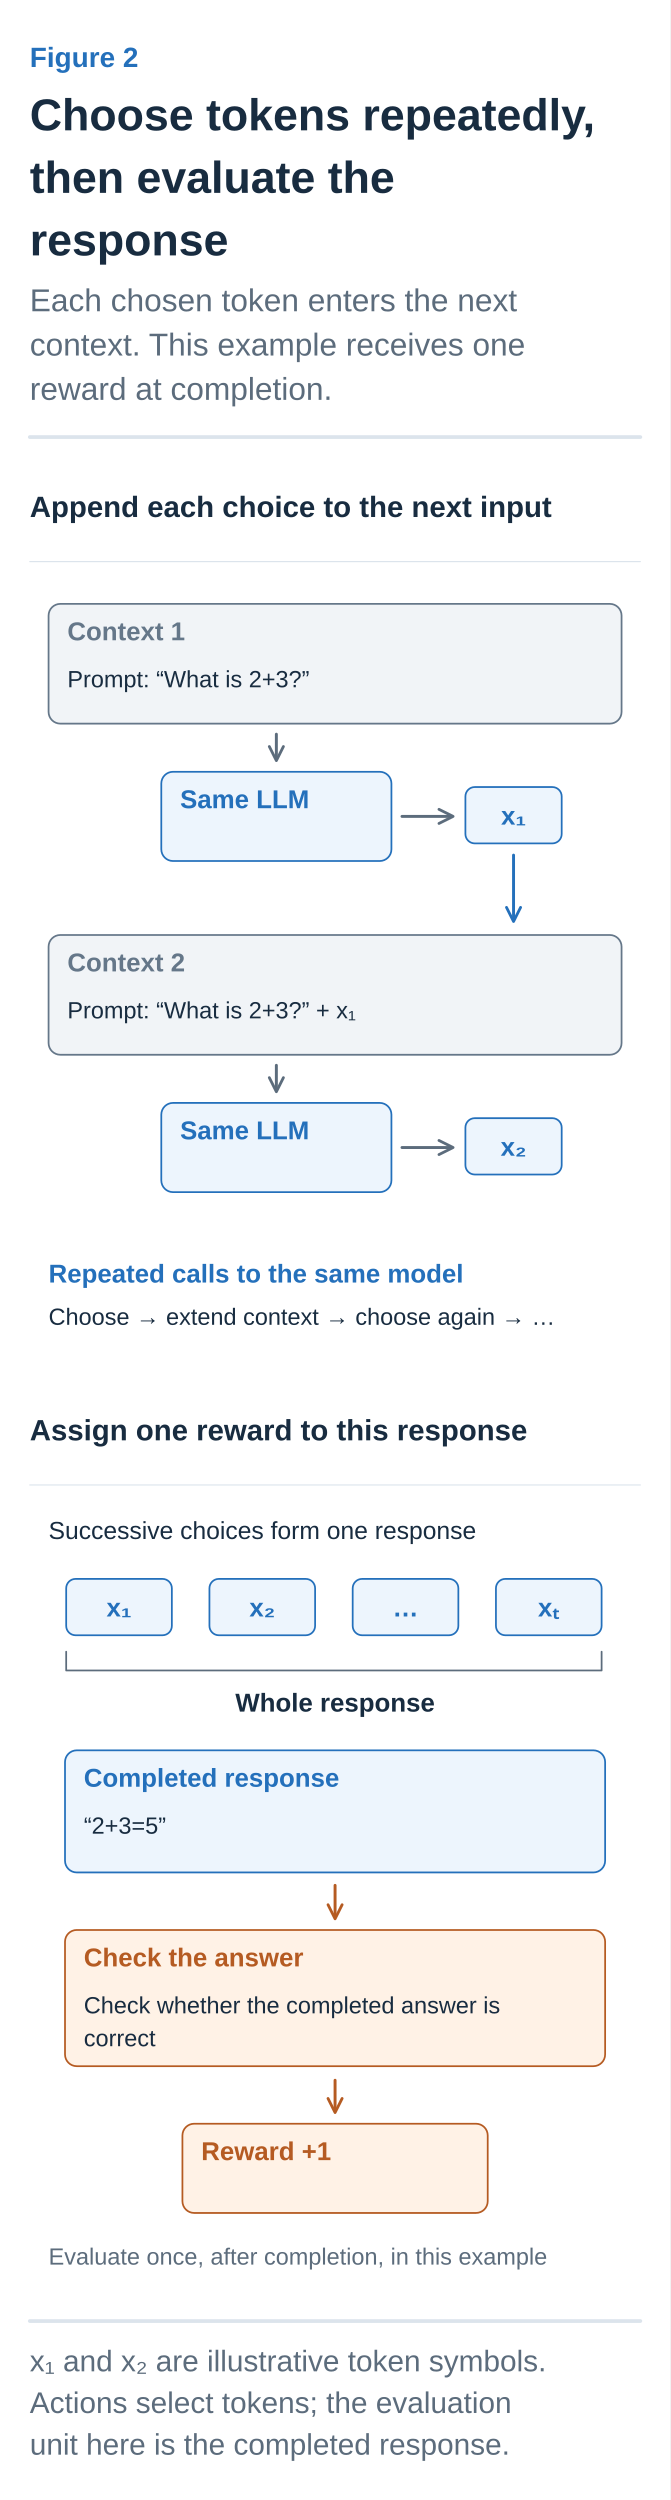
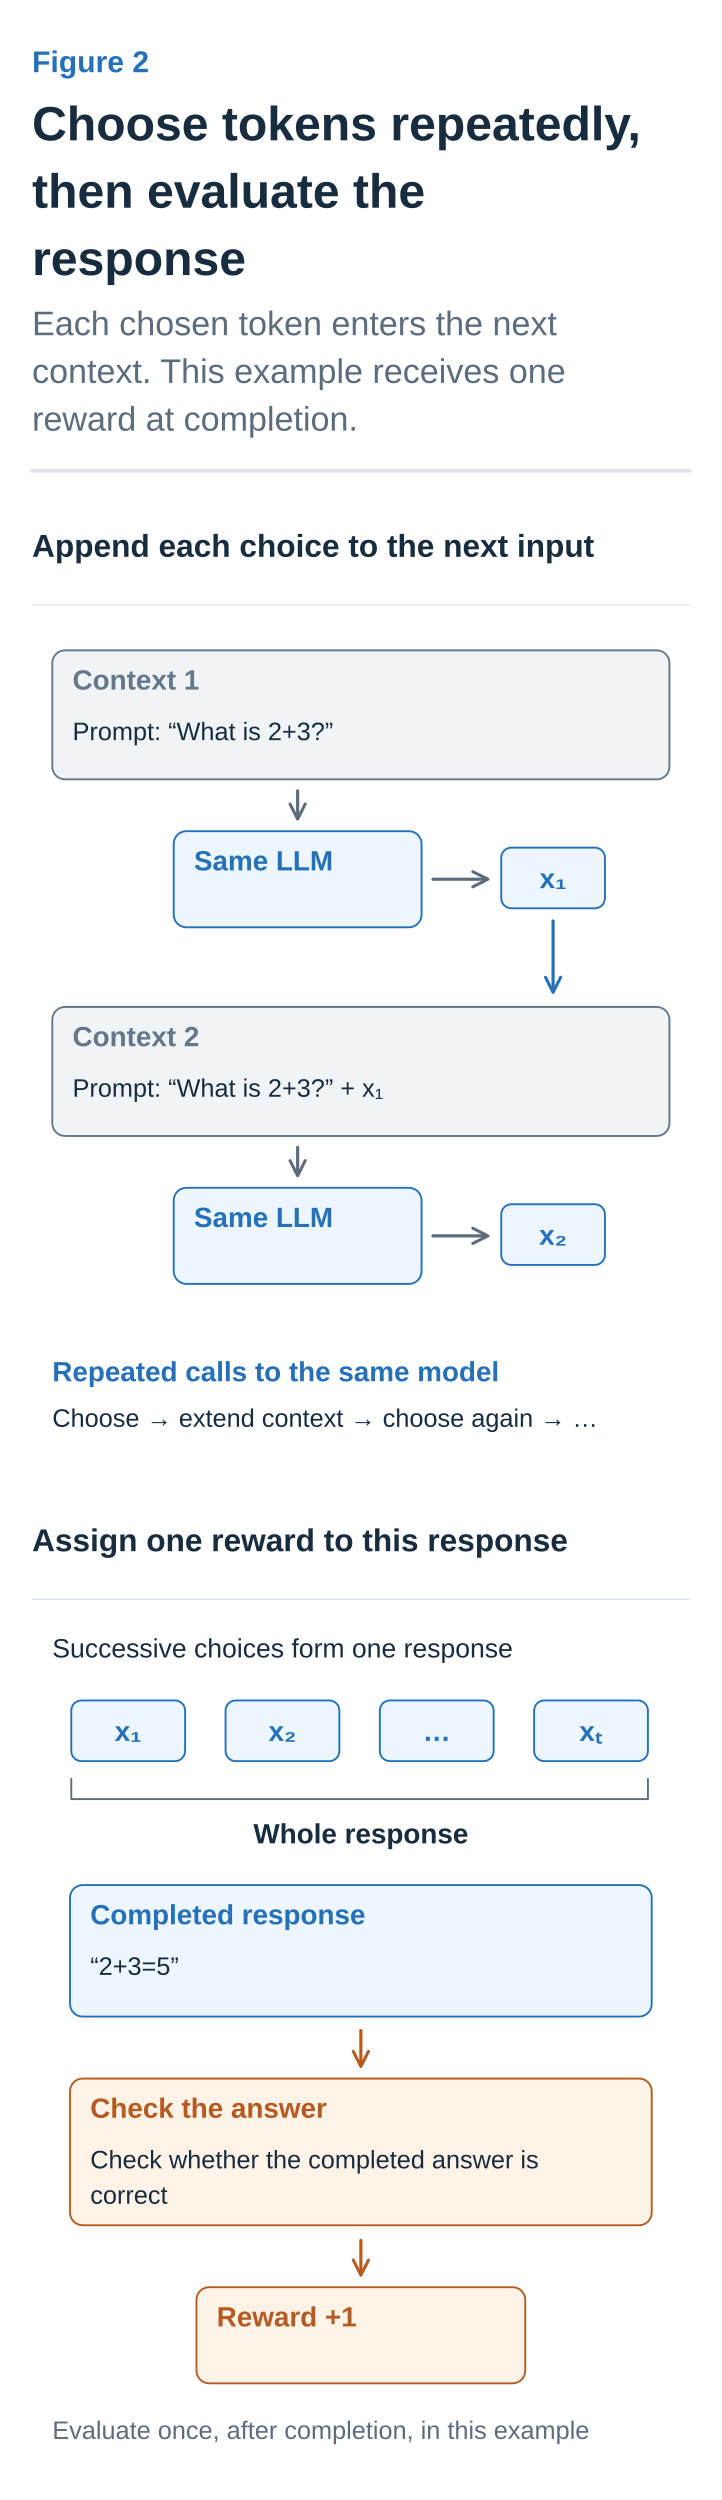
- <svg xmlns="http://www.w3.org/2000/svg" width="360" height="1343" viewBox="0 0 360 1343" role="img" aria-labelledby="title desc">
+ <svg xmlns="http://www.w3.org/2000/svg" width="360" height="1247" viewBox="0 0 360 1247" role="img" aria-labelledby="title desc">
  <defs>
    <marker id="arrow-ink" viewBox="0 0 10 10" refX="8" refY="5" markerWidth="6" markerHeight="6" orient="auto">
      <path d="M1 1 L9 5 L1 9" fill="none" stroke="#182C40" stroke-width="1.6" />
    </marker>
    <marker id="arrow-muted" viewBox="0 0 10 10" refX="8" refY="5" markerWidth="6" markerHeight="6" orient="auto">
      <path d="M1 1 L9 5 L1 9" fill="none" stroke="#5C6C7C" stroke-width="1.6" />
    </marker>
    <marker id="arrow-line" viewBox="0 0 10 10" refX="8" refY="5" markerWidth="6" markerHeight="6" orient="auto">
      <path d="M1 1 L9 5 L1 9" fill="none" stroke="#DCE4EC" stroke-width="1.6" />
    </marker>
    <marker id="arrow-paper" viewBox="0 0 10 10" refX="8" refY="5" markerWidth="6" markerHeight="6" orient="auto">
      <path d="M1 1 L9 5 L1 9" fill="none" stroke="#FFFFFF" stroke-width="1.6" />
    </marker>
    <marker id="arrow-blue" viewBox="0 0 10 10" refX="8" refY="5" markerWidth="6" markerHeight="6" orient="auto">
      <path d="M1 1 L9 5 L1 9" fill="none" stroke="#2470BB" stroke-width="1.6" />
    </marker>
    <marker id="arrow-teal" viewBox="0 0 10 10" refX="8" refY="5" markerWidth="6" markerHeight="6" orient="auto">
      <path d="M1 1 L9 5 L1 9" fill="none" stroke="#287D78" stroke-width="1.6" />
    </marker>
    <marker id="arrow-orange" viewBox="0 0 10 10" refX="8" refY="5" markerWidth="6" markerHeight="6" orient="auto">
      <path d="M1 1 L9 5 L1 9" fill="none" stroke="#B55B22" stroke-width="1.6" />
    </marker>
    <marker id="arrow-purple" viewBox="0 0 10 10" refX="8" refY="5" markerWidth="6" markerHeight="6" orient="auto">
      <path d="M1 1 L9 5 L1 9" fill="none" stroke="#7954A3" stroke-width="1.6" />
    </marker>
    <marker id="arrow-gray" viewBox="0 0 10 10" refX="8" refY="5" markerWidth="6" markerHeight="6" orient="auto">
      <path d="M1 1 L9 5 L1 9" fill="none" stroke="#657789" stroke-width="1.6" />
    </marker>
    <marker id="arrow-red" viewBox="0 0 10 10" refX="8" refY="5" markerWidth="6" markerHeight="6" orient="auto">
      <path d="M1 1 L9 5 L1 9" fill="none" stroke="#B34242" stroke-width="1.6" />
    </marker>
    <marker id="arrow-indigo" viewBox="0 0 10 10" refX="8" refY="5" markerWidth="6" markerHeight="6" orient="auto">
      <path d="M1 1 L9 5 L1 9" fill="none" stroke="#4C60A8" stroke-width="1.6" />
    </marker>
    <marker id="arrow-slate" viewBox="0 0 10 10" refX="8" refY="5" markerWidth="6" markerHeight="6" orient="auto">
      <path d="M1 1 L9 5 L1 9" fill="none" stroke="#8191A0" stroke-width="1.6" />
    </marker>
    <marker id="arrow-surface" viewBox="0 0 10 10" refX="8" refY="5" markerWidth="6" markerHeight="6" orient="auto">
      <path d="M1 1 L9 5 L1 9" fill="none" stroke="#F8FAFC" stroke-width="1.6" />
    </marker>
  </defs>
  <style>text{font-family:Arial,"Apple SD Gothic Neo","Noto Sans KR",sans-serif}text[font-family]{font-family:Menlo,Consolas,monospace}path{stroke-linecap:round;stroke-linejoin:round}</style>
  <rect width="100%" height="100%" fill="white" />
  <text x="16" y="36" fill="#2470BB" font-size="15" font-weight="600" text-anchor="start" data-max-width="328">Figure 2</text>
  <text x="16" y="70" fill="#182C40" font-size="24" font-weight="700" text-anchor="start" data-max-width="328">Choose tokens repeatedly,</text>
  <text x="16" y="103.6" fill="#182C40" font-size="24" font-weight="700" text-anchor="start" data-max-width="328">then evaluate the</text>
  <text x="16" y="137.2" fill="#182C40" font-size="24" font-weight="700" text-anchor="start" data-max-width="328">response</text>
  <text x="16" y="167.2" fill="#5C6C7C" font-size="17" font-weight="400" text-anchor="start" data-max-width="328">Each chosen token enters the next</text>
  <text x="16" y="191" fill="#5C6C7C" font-size="17" font-weight="400" text-anchor="start" data-max-width="328">context. This example receives one</text>
  <text x="16" y="214.8" fill="#5C6C7C" font-size="17" font-weight="400" text-anchor="start" data-max-width="328">reward at completion.</text>
  <path d="M16,234.8 H344" stroke="#DCE4EC" stroke-width="2" />
  <g transform="translate(16 258.8) scale(0.6307692)" data-panel="1">
    <text x="0" y="30" fill="#182C40" font-size="25" font-weight="600" text-anchor="start" data-max-width="520">Append each choice to the next input</text>
    <path d="M0 68 L520 68" stroke="#DCE4EC" stroke-width="1" fill="none" />
    <g data-container="true">
      <rect x="16" y="104" width="488" height="102" rx="10" fill="#F1F4F7" stroke="#657789" stroke-width="1.5" />
      <text x="32" y="135" fill="#657789" font-size="22" font-weight="600" text-anchor="start" data-max-width="456">Context 1</text>
      <text x="32" y="175" fill="#182C40" font-size="20" font-weight="400" text-anchor="start" data-max-width="456">Prompt: “What is 2+3?”</text>
    </g>
    <path d="M210 215 L210 236" stroke="#5C6C7C" stroke-width="2.5" fill="none" marker-end="url(#arrow-muted)" />
    <g data-container="true">
      <rect x="112" y="247" width="196" height="76" rx="10" fill="#EDF5FD" stroke="#2470BB" stroke-width="1.5" />
      <text x="128" y="278" fill="#2470BB" font-size="22" font-weight="600" text-anchor="start" data-max-width="164">Same LLM</text>
    </g>
    <path d="M317 285 L359 285" stroke="#5C6C7C" stroke-width="2.5" fill="none" marker-end="url(#arrow-muted)" />
    <rect x="371" y="260" width="82" height="48" rx="8" fill="#EDF5FD" stroke="#2470BB" stroke-width="1.5" />
    <text x="412" y="292" fill="#2470BB" font-size="22" font-weight="600" text-anchor="middle" data-max-width="70">x₁</text>
    <path d="M412 318 V373" stroke="#2470BB" stroke-width="2.5" fill="none" marker-end="url(#arrow-blue)" />
    <g data-container="true">
      <rect x="16" y="386" width="488" height="102" rx="10" fill="#F1F4F7" stroke="#657789" stroke-width="1.5" />
      <text x="32" y="417" fill="#657789" font-size="22" font-weight="600" text-anchor="start" data-max-width="456">Context 2</text>
      <text x="32" y="457" fill="#182C40" font-size="20" font-weight="400" text-anchor="start" data-max-width="456">Prompt: “What is 2+3?” + x₁</text>
    </g>
    <path d="M210 497 L210 518" stroke="#5C6C7C" stroke-width="2.5" fill="none" marker-end="url(#arrow-muted)" />
    <g data-container="true">
      <rect x="112" y="529" width="196" height="76" rx="10" fill="#EDF5FD" stroke="#2470BB" stroke-width="1.5" />
      <text x="128" y="560" fill="#2470BB" font-size="22" font-weight="600" text-anchor="start" data-max-width="164">Same LLM</text>
    </g>
    <path d="M317 567 L359 567" stroke="#5C6C7C" stroke-width="2.5" fill="none" marker-end="url(#arrow-muted)" />
    <rect x="371" y="542" width="82" height="48" rx="8" fill="#EDF5FD" stroke="#2470BB" stroke-width="1.5" />
    <text x="412" y="574" fill="#2470BB" font-size="22" font-weight="600" text-anchor="middle" data-max-width="70">x₂</text>
    <text x="16" y="682" fill="#2470BB" font-size="22" font-weight="600" text-anchor="start" data-max-width="488">Repeated calls to the same model</text>
    <text x="16" y="718" fill="#182C40" font-size="20" font-weight="400" text-anchor="start" data-max-width="488">Choose → extend context → choose again → …</text>
  </g>
  <g transform="translate(16 754.8308) scale(0.6307692)" data-panel="2">
    <text x="0" y="30" fill="#182C40" font-size="25" font-weight="600" text-anchor="start" data-max-width="520">Assign one reward to this response</text>
    <path d="M0 68 L520 68" stroke="#DCE4EC" stroke-width="1" fill="none" />
    <text x="16" y="114" fill="#182C40" font-size="21" font-weight="400" text-anchor="start" data-max-width="488">Successive choices form one response</text>
    <rect x="31" y="148" width="90" height="48" rx="8" fill="#EDF5FD" stroke="#2470BB" stroke-width="1.5" />
    <text x="76" y="180" fill="#2470BB" font-size="22" font-weight="600" text-anchor="middle" data-max-width="78">x₁</text>
    <rect x="153" y="148" width="90" height="48" rx="8" fill="#EDF5FD" stroke="#2470BB" stroke-width="1.5" />
    <text x="198" y="180" fill="#2470BB" font-size="22" font-weight="600" text-anchor="middle" data-max-width="78">x₂</text>
    <rect x="275" y="148" width="90" height="48" rx="8" fill="#EDF5FD" stroke="#2470BB" stroke-width="1.5" />
    <text x="320" y="180" fill="#2470BB" font-size="22" font-weight="600" text-anchor="middle" data-max-width="78">…</text>
    <rect x="397" y="148" width="90" height="48" rx="8" fill="#EDF5FD" stroke="#2470BB" stroke-width="1.5" />
    <text x="442" y="180" fill="#2470BB" font-size="22" font-weight="600" text-anchor="middle" data-max-width="78">xₜ</text>
    <path d="M31 210 V226 H487 V210" stroke="#5C6C7C" stroke-width="1.5" fill="none" />
    <text x="260" y="261" fill="#182C40" font-size="22" font-weight="600" text-anchor="middle" data-max-width="480">Whole response</text>
    <g data-container="true">
      <rect x="30" y="294" width="460" height="104" rx="10" fill="#EDF5FD" stroke="#2470BB" stroke-width="1.5" />
      <text x="46" y="325" fill="#2470BB" font-size="22" font-weight="600" text-anchor="start" data-max-width="428">Completed response</text>
      <text x="46" y="365" fill="#182C40" font-size="20" font-weight="400" text-anchor="start" data-max-width="428">“2+3=5”</text>
    </g>
    <path d="M260 409 L260 436" stroke="#B55B22" stroke-width="2.5" fill="none" marker-end="url(#arrow-orange)" />
    <g data-container="true">
      <rect x="30" y="447" width="460" height="116" rx="10" fill="#FFF2E6" stroke="#B55B22" stroke-width="1.5" />
      <text x="46" y="478" fill="#B55B22" font-size="22" font-weight="600" text-anchor="start" data-max-width="428">Check the answer</text>
      <text x="46" y="518" fill="#182C40" font-size="20" font-weight="400" text-anchor="start" data-max-width="428">Check whether the completed answer is</text>
      <text x="46" y="546" fill="#182C40" font-size="20" font-weight="400" text-anchor="start" data-max-width="428">correct</text>
    </g>
    <path d="M260 575 L260 601" stroke="#B55B22" stroke-width="2.5" fill="none" marker-end="url(#arrow-orange)" />
    <g data-container="true">
      <rect x="130" y="612" width="260" height="76" rx="10" fill="#FFF2E6" stroke="#B55B22" stroke-width="1.5" />
      <text x="146" y="643" fill="#B55B22" font-size="22" font-weight="600" text-anchor="start" data-max-width="228">Reward +1</text>
    </g>
    <text x="16" y="732" fill="#5C6C7C" font-size="20" font-weight="400" text-anchor="start" data-max-width="488">Evaluate once, after completion, in this example</text>
  </g>
-   <path d="M16,1246.862 H344" stroke="#DCE4EC" stroke-width="2" />
-   <text x="16" y="1273.862" fill="#5C6C7C" font-size="16" font-weight="400" text-anchor="start" data-max-width="328">x₁ and x₂ are illustrative token symbols.</text>
-   <text x="16" y="1296.262" fill="#5C6C7C" font-size="16" font-weight="400" text-anchor="start" data-max-width="328">Actions select tokens; the evaluation</text>
-   <text x="16" y="1318.662" fill="#5C6C7C" font-size="16" font-weight="400" text-anchor="start" data-max-width="328">unit here is the completed response.</text>
</svg>
